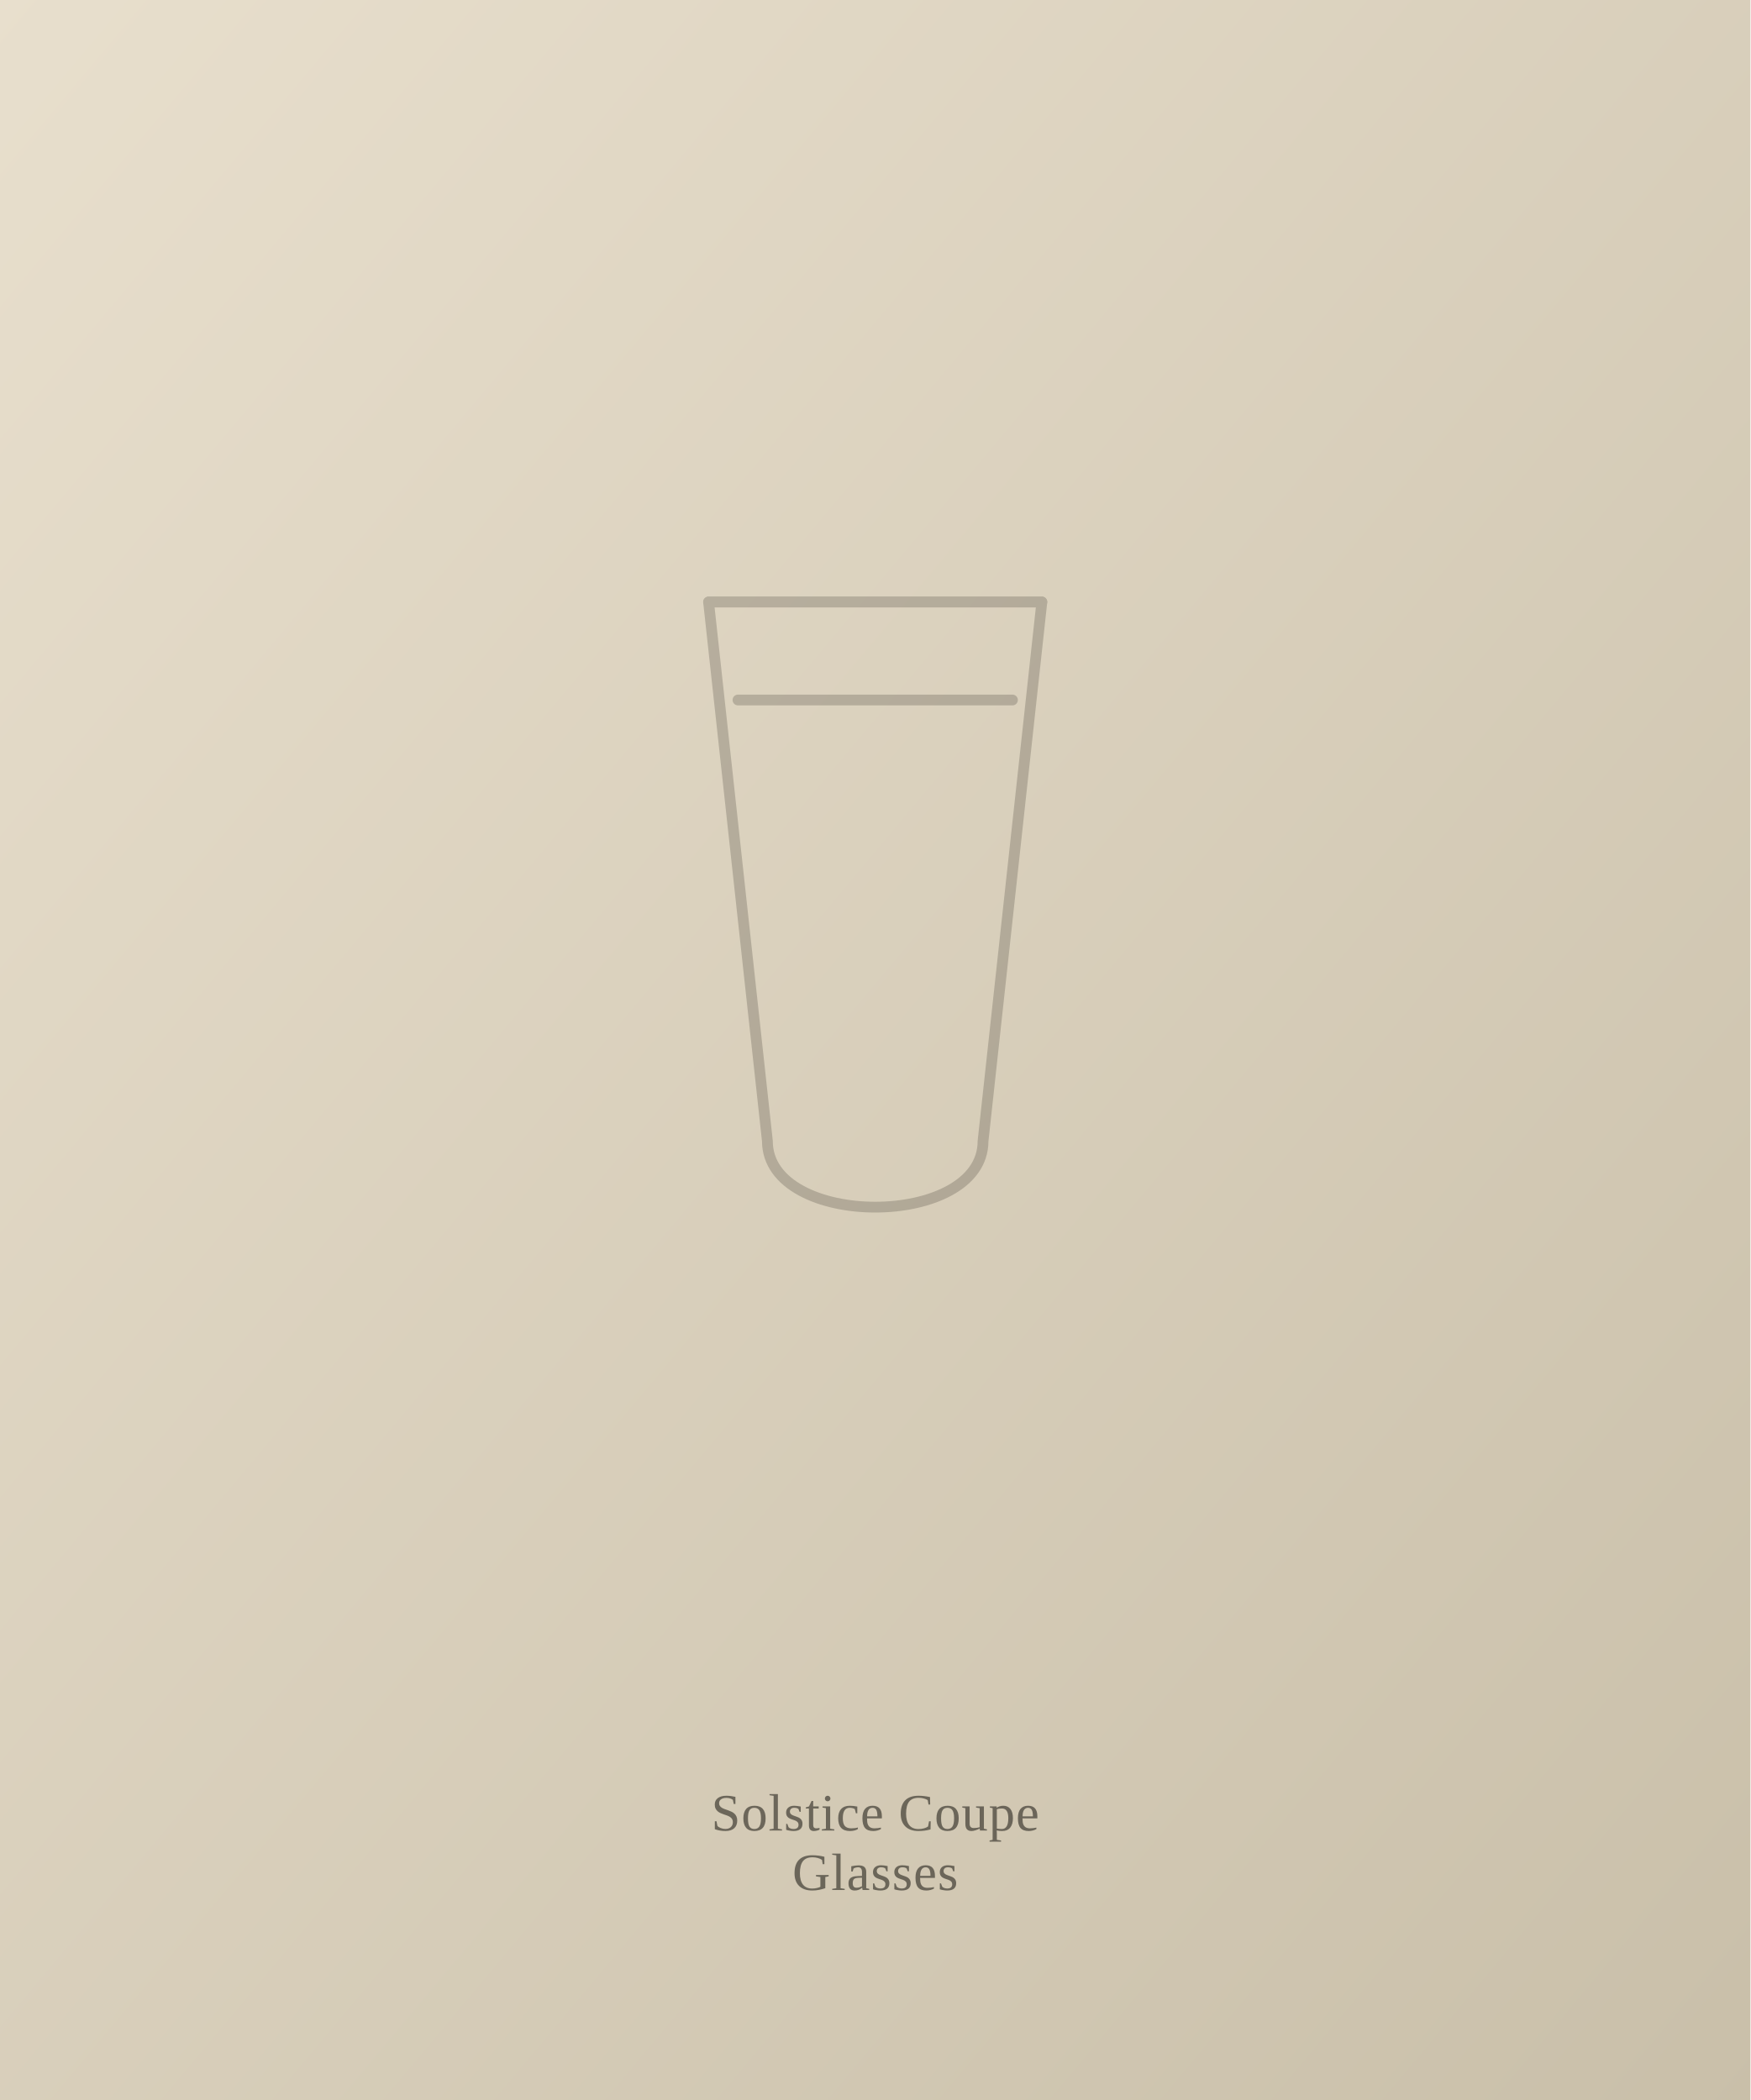
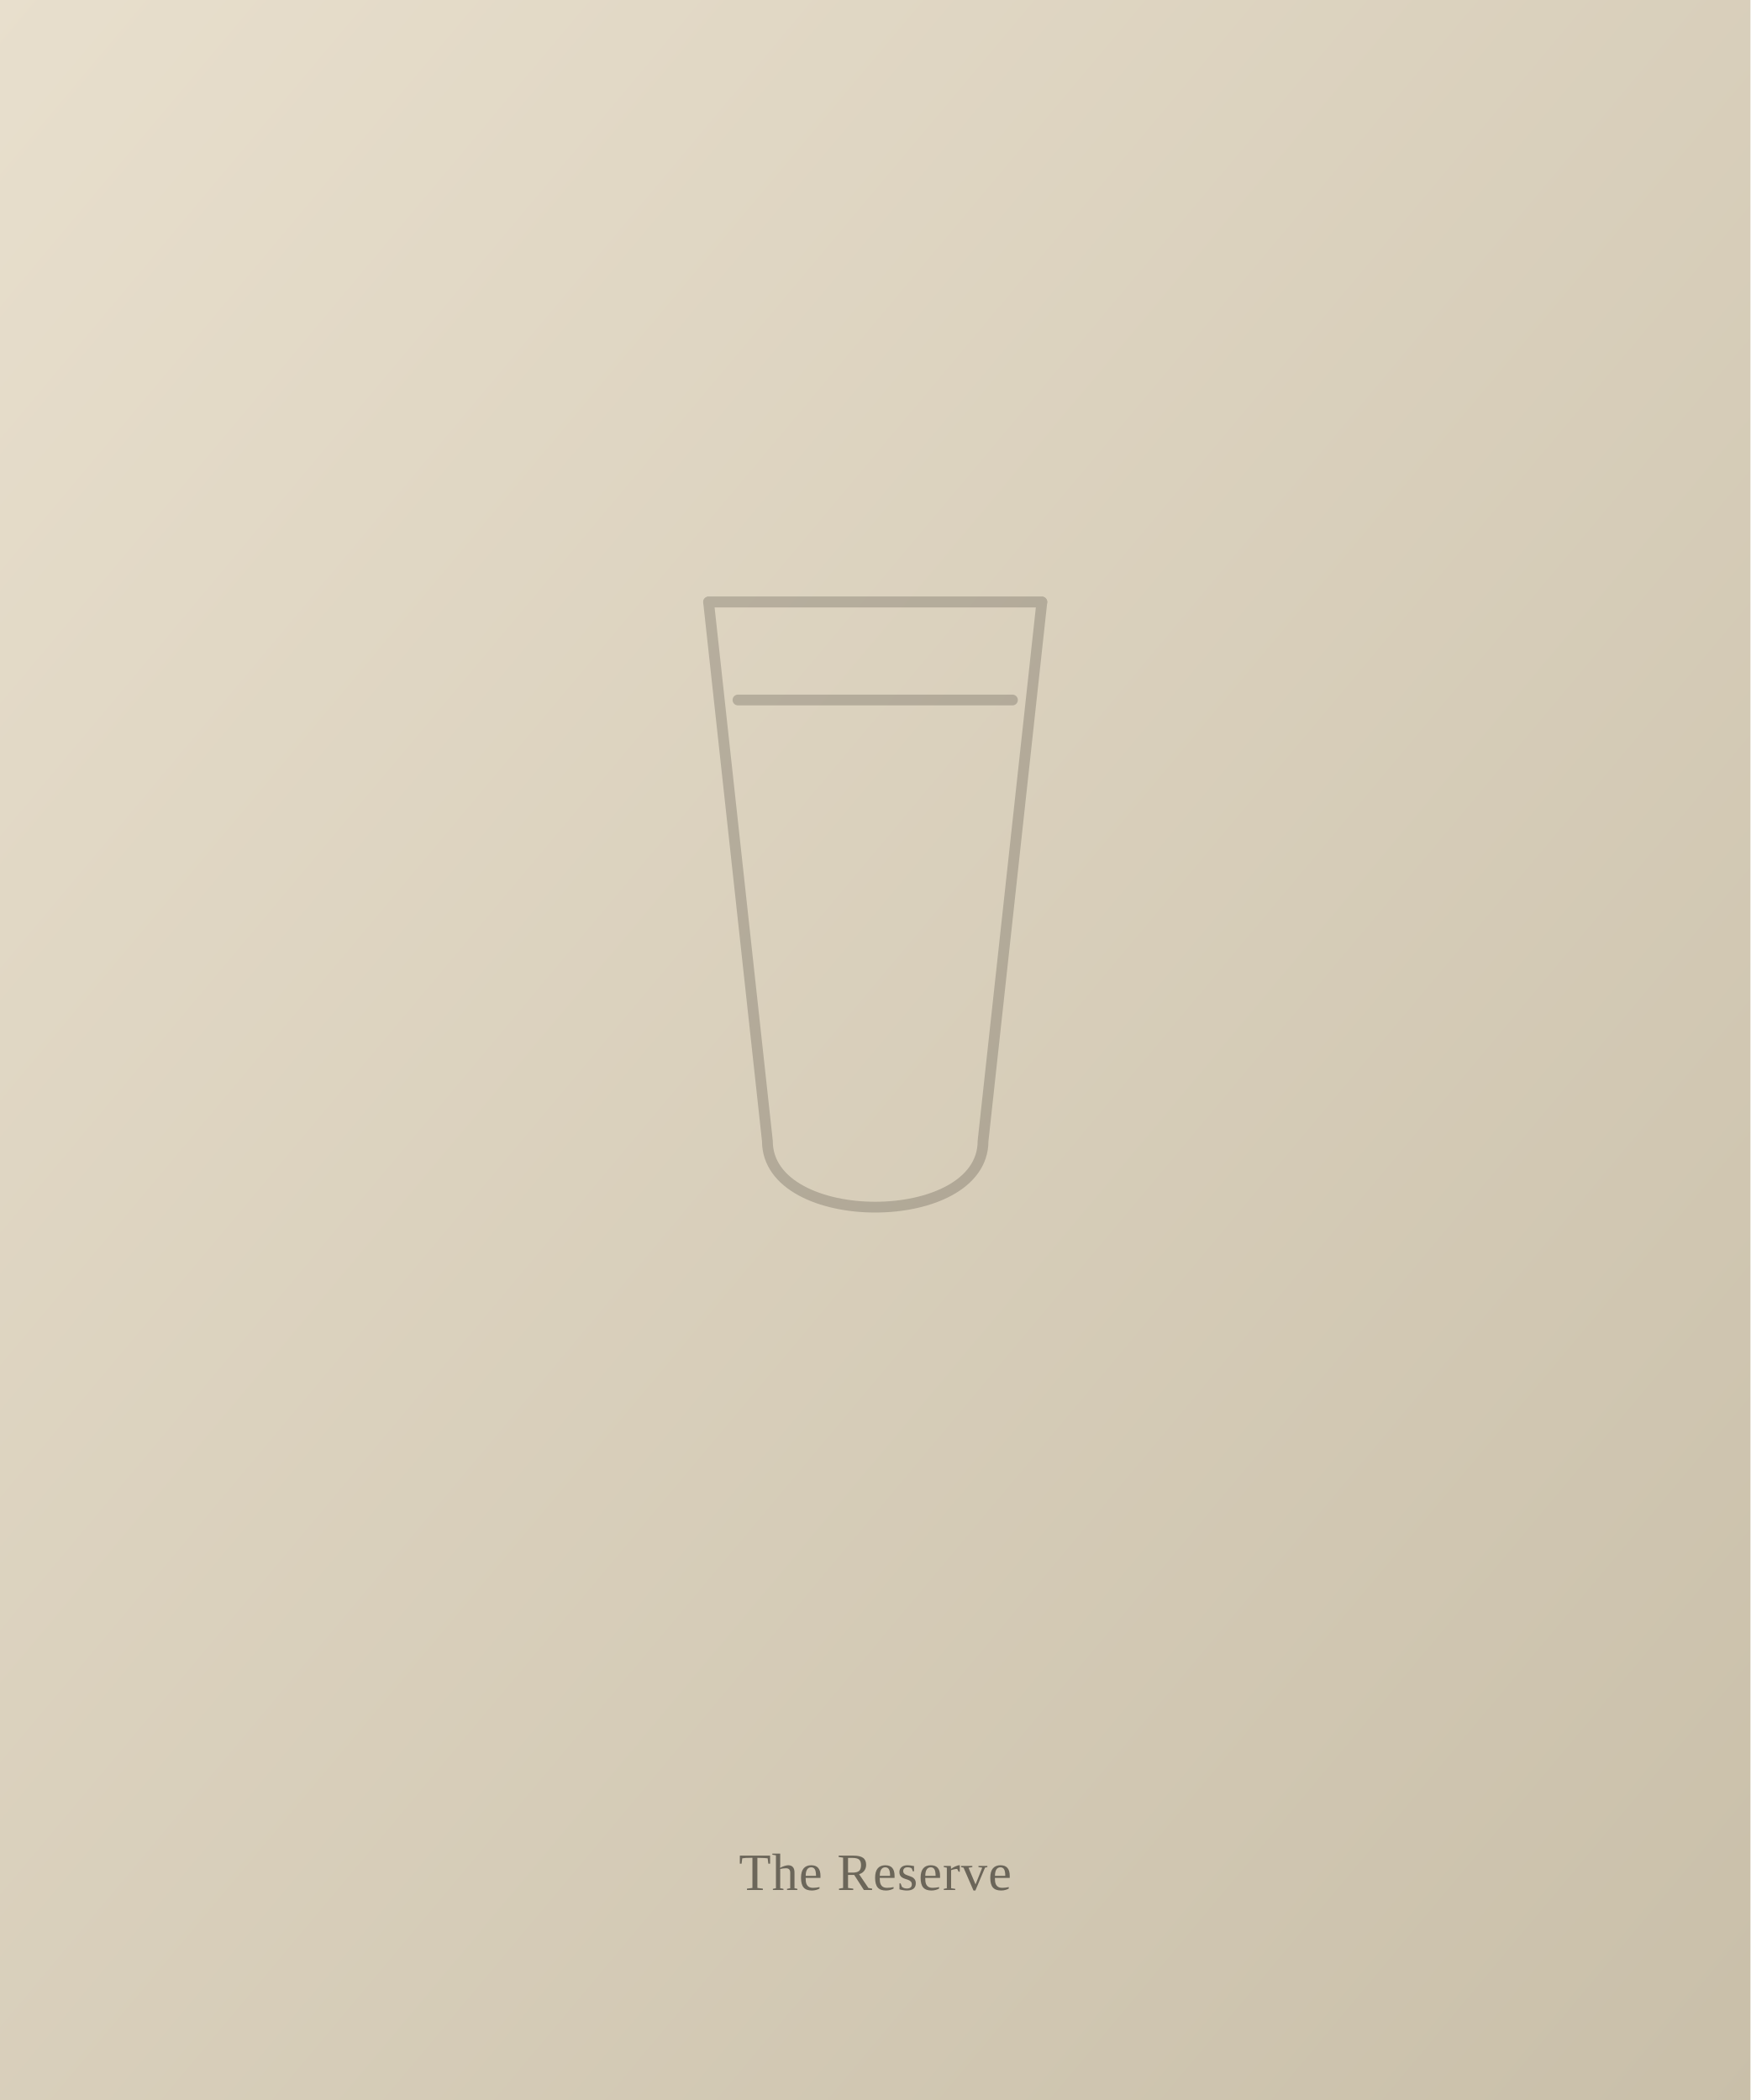
<svg xmlns="http://www.w3.org/2000/svg" width="1000" height="1200" viewBox="0 0 1000 1200">
  <defs>
-     <linearGradient id="g-3813078255-1" x1="0%" y1="0%" x2="100%" y2="100%">
+     <linearGradient id="g-3685896709-2" x1="0%" y1="0%" x2="100%" y2="100%">
      <stop offset="0%" stop-color="#e8dfcd" />
      <stop offset="100%" stop-color="#c9bfa9" />
    </linearGradient>
  </defs>
-   <rect width="1000" height="1200" fill="url(#g-3813078255-1)" />
+   <rect width="1000" height="1200" fill="url(#g-3685896709-2)" />
  <g transform="translate(500 540) scale(2.8)" fill="none" stroke="#17150f" stroke-width="2.2" opacity="0.2" stroke-linecap="round" stroke-linejoin="round">
    <path d="M -34 -70 L -22 40 C -22 58 22 58 22 40 L 34 -70 Z" />
    <path d="M -34 -70 L 34 -70" />
    <path d="M -28 -50 L 28 -50" />
  </g>
-   <text x="500" y="1046" text-anchor="middle" font-family="Georgia, 'Times New Roman', serif" font-size="30" fill="#17150f" fill-opacity="0.55" letter-spacing="0.5">Solstice Coupe</text>
-   <text x="500" y="1080" text-anchor="middle" font-family="Georgia, 'Times New Roman', serif" font-size="30" fill="#17150f" fill-opacity="0.55" letter-spacing="0.5">Glasses</text>
+   <text x="500" y="1080" text-anchor="middle" font-family="Georgia, 'Times New Roman', serif" font-size="30" fill="#17150f" fill-opacity="0.55" letter-spacing="0.5">The Reserve</text>
</svg>
